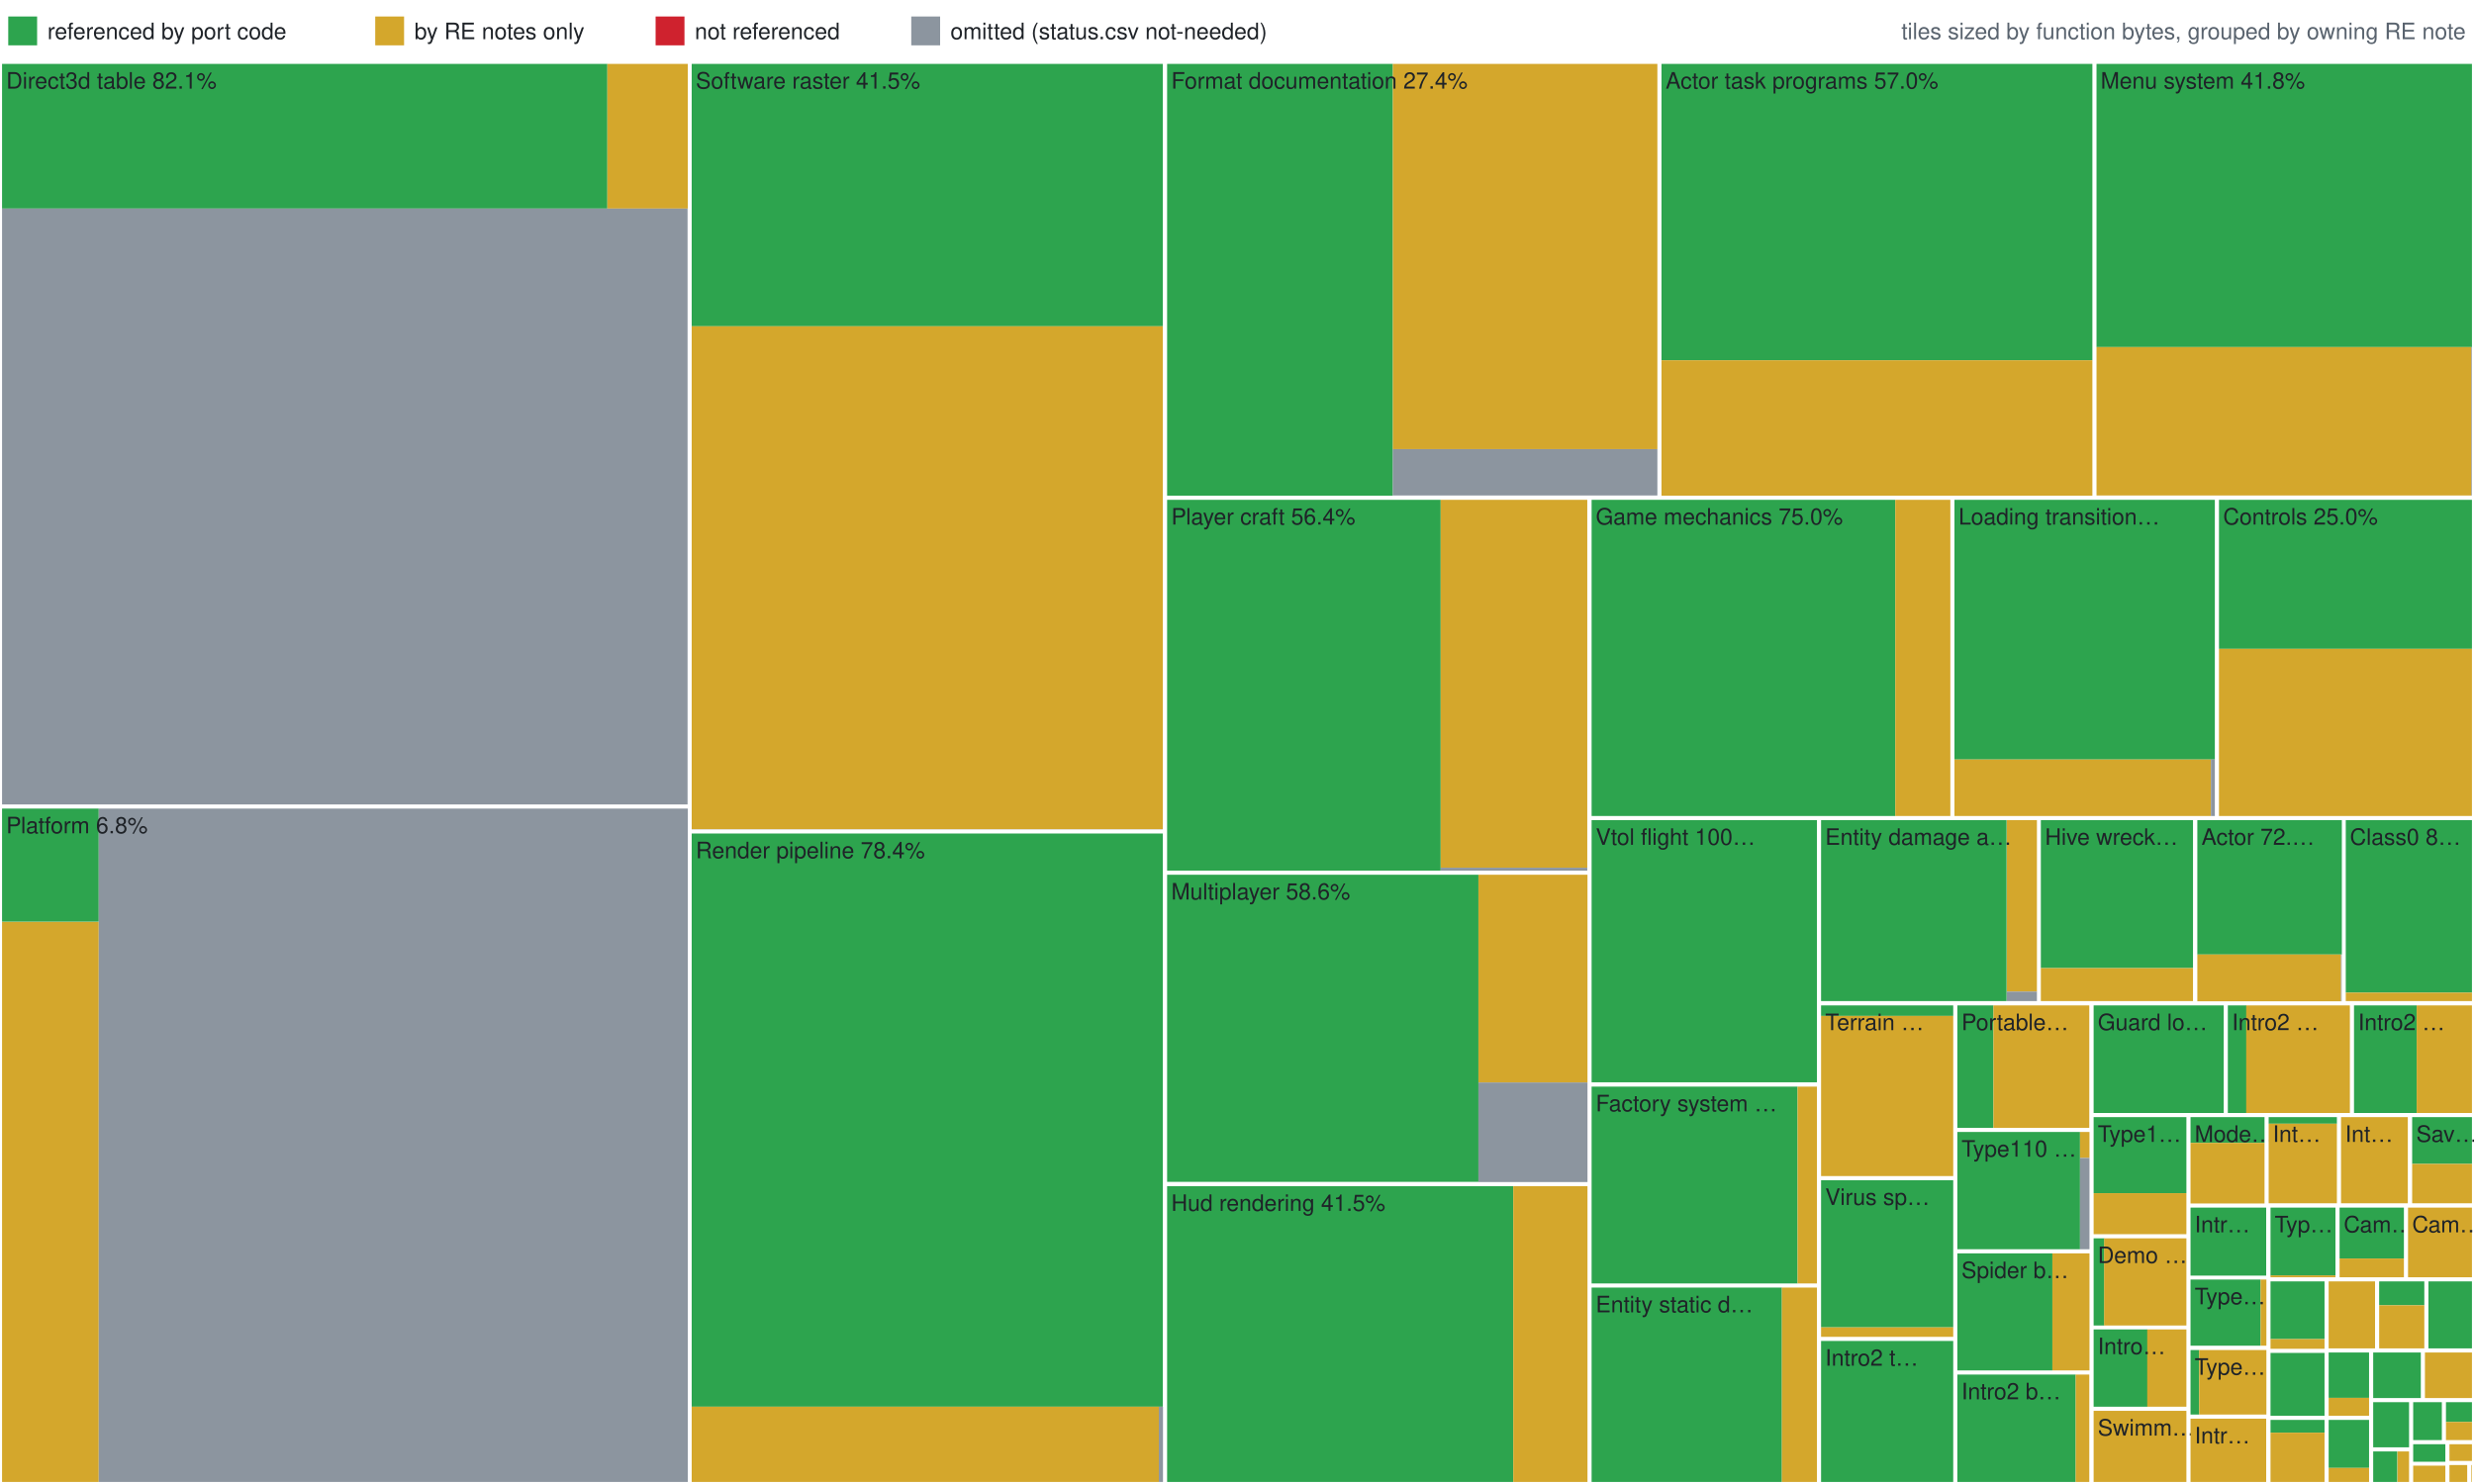
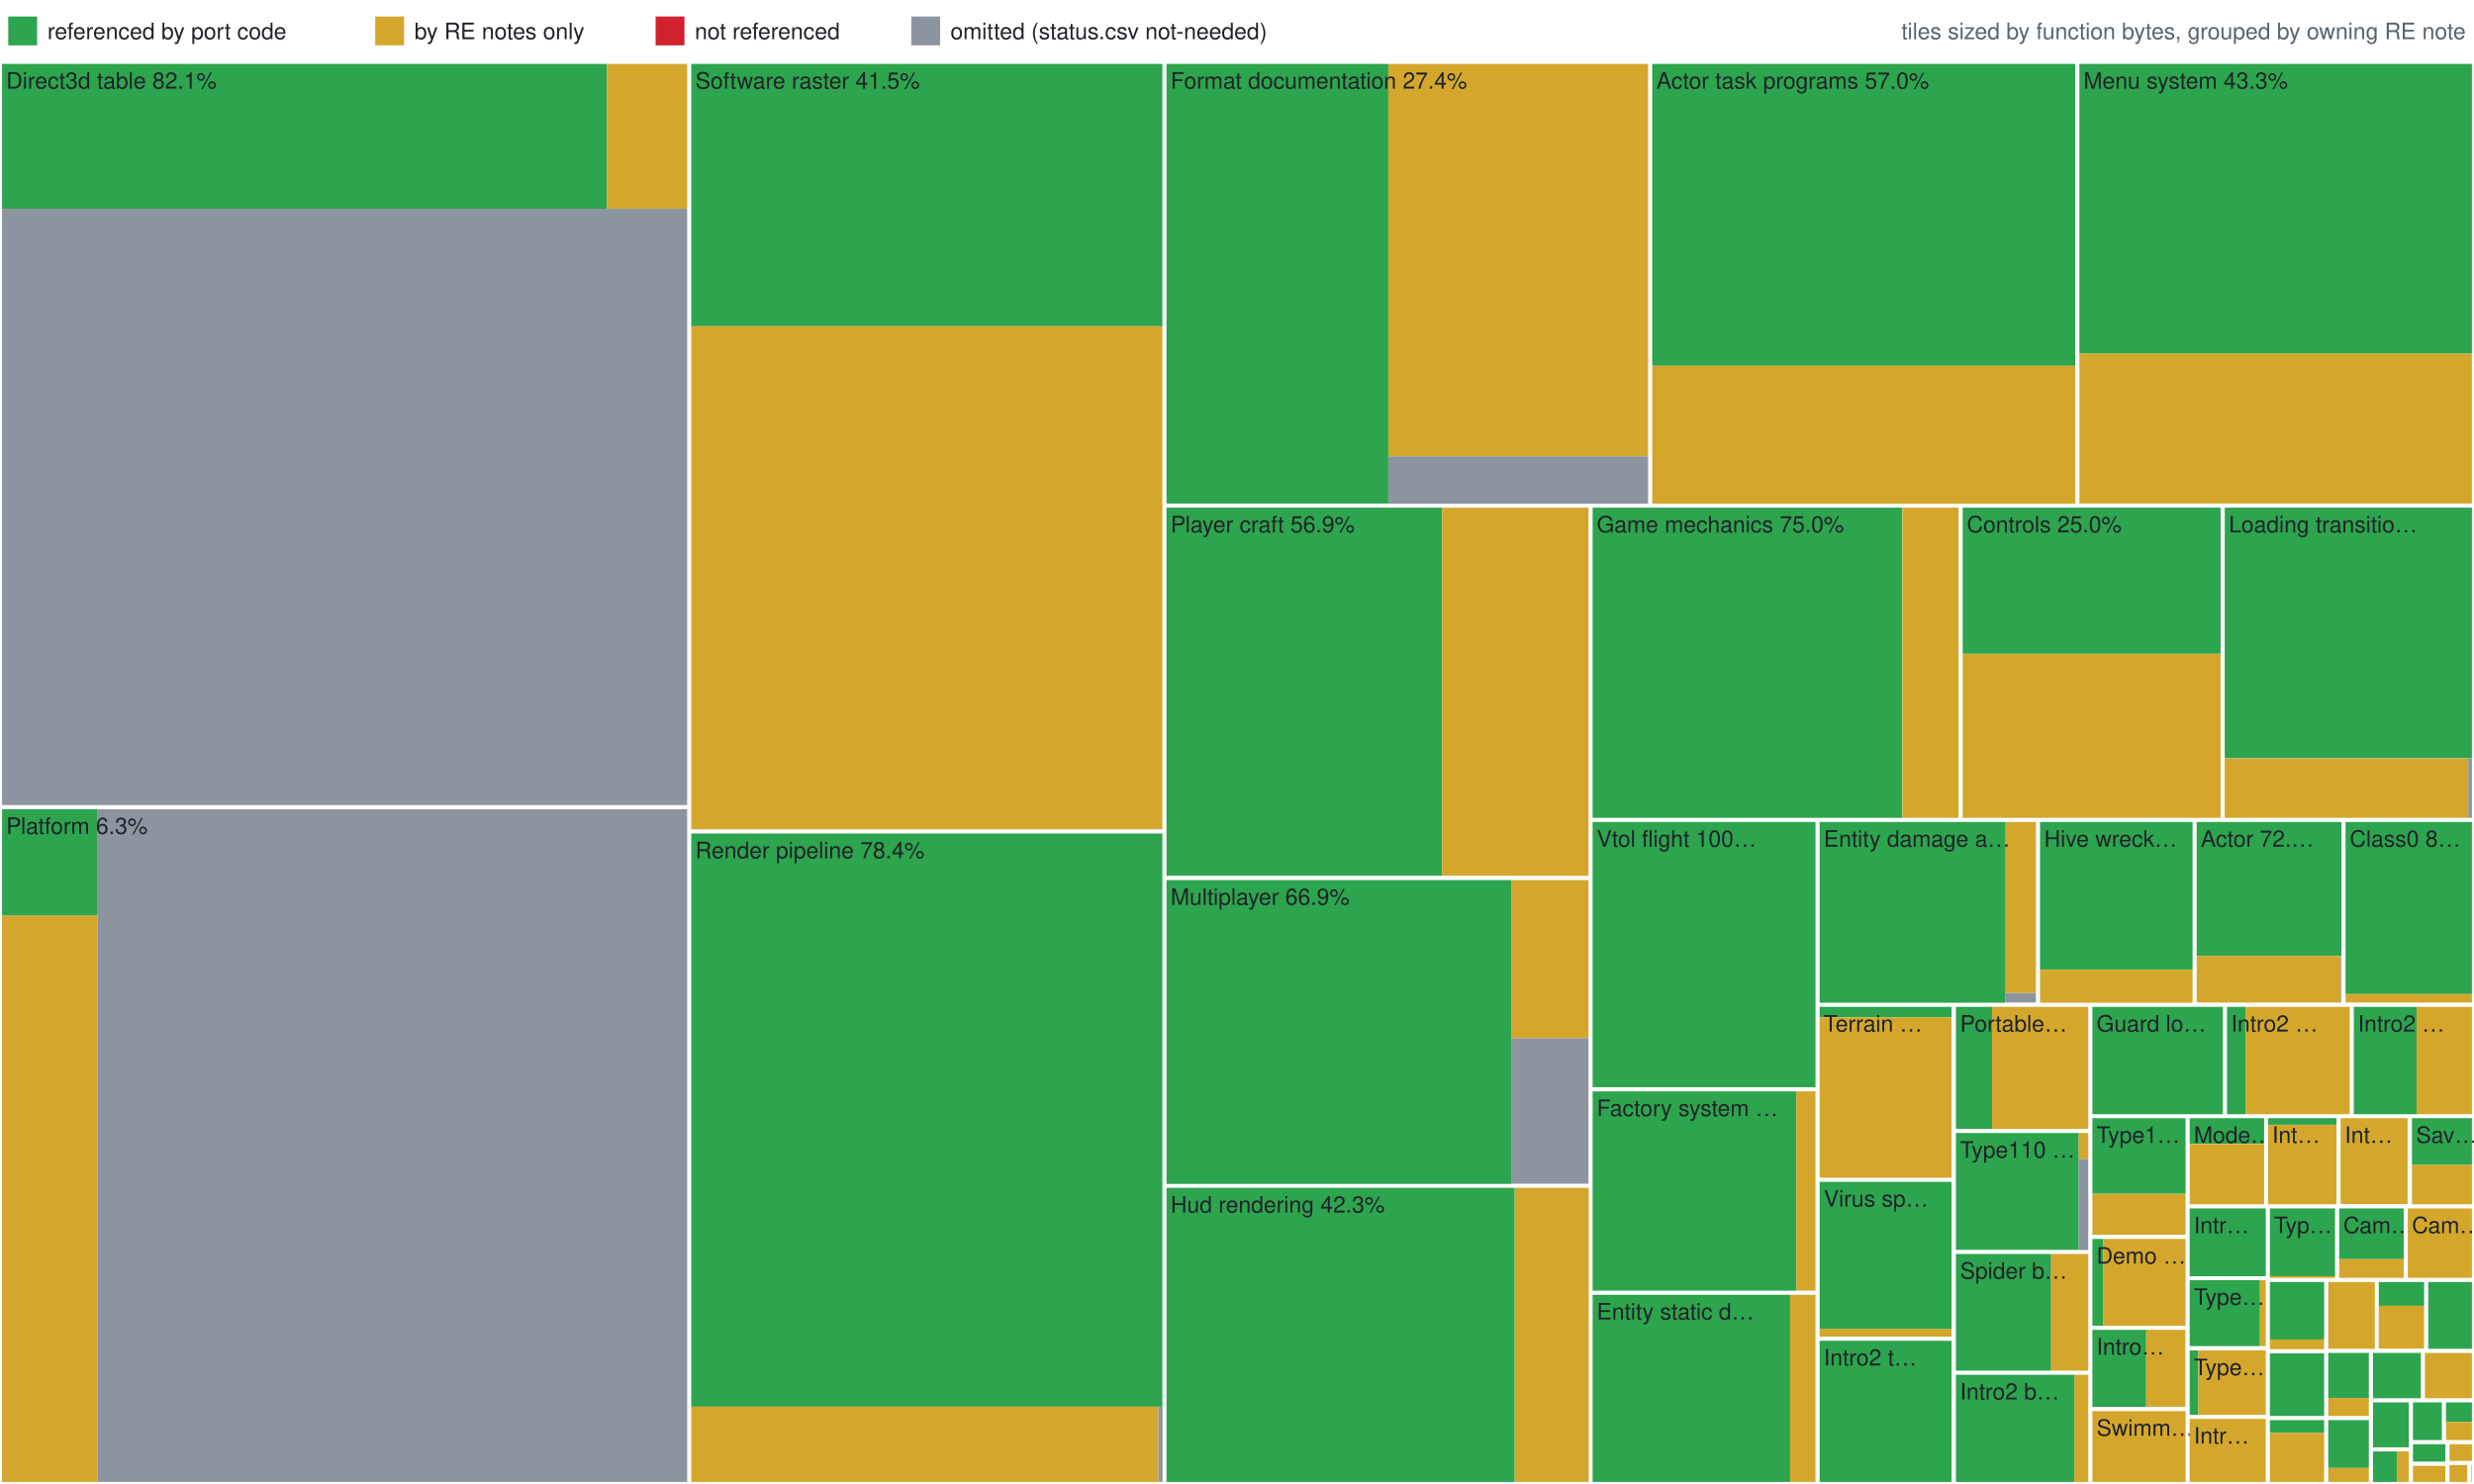
<svg xmlns="http://www.w3.org/2000/svg" width="1200" height="720" viewBox="0 0 1200 720" font-family="Segoe UI, Helvetica, Arial, sans-serif" font-size="11">
  <rect width="1200" height="720" fill="#ffffff" />
  <rect x="4" y="8" width="14" height="14" fill="#2da44e" />
  <text x="23" y="19" fill="#1f2328">referenced by port code</text>
  <rect x="182" y="8" width="14" height="14" fill="#d4a72c" />
  <text x="201" y="19" fill="#1f2328">by RE notes only</text>
  <rect x="318" y="8" width="14" height="14" fill="#cf222e" />
  <text x="337" y="19" fill="#1f2328">not referenced</text>
  <rect x="442" y="8" width="14" height="14" fill="#8c959f" />
  <text x="461" y="19" fill="#1f2328">omitted (status.csv not-needed)</text>
  <text x="1196" y="19" fill="#59636e" text-anchor="end">tiles sized by function bytes, grouped by owning RE note</text>
  <g>
-     <rect x="1" y="31" width="293.6" height="70.2" fill="#2da44e" />
-     <rect x="294.6" y="31" width="39" height="70.2" fill="#d4a72c" />
-     <rect x="1" y="101.2" width="332.5" height="289.1" fill="#8c959f" />
+     <rect x="1" y="31" width="293.4" height="70.3" fill="#2da44e" />
+     <rect x="294.4" y="31" width="38.9" height="70.3" fill="#d4a72c" />
+     <rect x="1" y="101.3" width="332.3" height="289.3" fill="#8c959f" />
    <text x="3" y="43" fill="#1f2328">Direct3d table 82.1%</text>
  </g>
  <g>
-     <rect x="1" y="392.3" width="46.9" height="54.9" fill="#2da44e" />
-     <rect x="1" y="447.3" width="46.9" height="271.7" fill="#d4a72c" />
-     <rect x="47.9" y="392.3" width="285.7" height="326.7" fill="#8c959f" />
-     <text x="3" y="404.3" fill="#1f2328">Platform 6.8%</text>
-   </g>
-   <g>
-     <rect x="335.5" y="31" width="228.5" height="127.3" fill="#2da44e" />
-     <rect x="335.5" y="158.3" width="228.5" height="244" fill="#d4a72c" />
-     <rect x="335.5" y="402.3" width="228.5" height="0.1" fill="#8c959f" />
-     <text x="337.5" y="43" fill="#1f2328">Software raster 41.5%</text>
-   </g>
-   <g>
-     <rect x="335.5" y="404.4" width="228.5" height="278.1" fill="#2da44e" />
-     <rect x="335.5" y="682.5" width="226.6" height="36.5" fill="#d4a72c" />
-     <rect x="562.1" y="682.5" width="2" height="36.5" fill="#8c959f" />
-     <text x="337.5" y="416.4" fill="#1f2328">Render pipeline 78.4%</text>
-   </g>
-   <g>
-     <rect x="566.1" y="31" width="109.5" height="209.5" fill="#2da44e" />
-     <rect x="675.6" y="31" width="128.3" height="186.9" fill="#d4a72c" />
-     <rect x="675.6" y="217.9" width="128.3" height="22.5" fill="#8c959f" />
-     <text x="568.1" y="43" fill="#1f2328">Format documentation 27.4%</text>
-   </g>
-   <g>
-     <rect x="805.9" y="31" width="209" height="143.8" fill="#2da44e" />
-     <rect x="805.9" y="174.8" width="209" height="65.7" fill="#d4a72c" />
-     <rect x="1014.9" y="174.8" width="0" height="65.7" fill="#8c959f" />
-     <text x="807.9" y="43" fill="#1f2328">Actor task programs 57.0%</text>
-   </g>
-   <g>
-     <rect x="1016.9" y="31" width="182.1" height="137.4" fill="#2da44e" />
-     <rect x="1016.9" y="168.4" width="181.8" height="72" fill="#d4a72c" />
-     <rect x="1198.7" y="168.4" width="0.3" height="72" fill="#8c959f" />
-     <text x="1018.9" y="43" fill="#1f2328">Menu system 41.8%</text>
-   </g>
-   <g>
-     <rect x="566.1" y="242.5" width="132.7" height="179.9" fill="#2da44e" />
-     <rect x="698.8" y="242.5" width="71.1" height="178.5" fill="#d4a72c" />
-     <rect x="698.8" y="421" width="71.1" height="1.4" fill="#8c959f" />
-     <text x="568.1" y="254.5" fill="#1f2328">Player craft 56.4%</text>
-   </g>
-   <g>
-     <rect x="566.1" y="424.4" width="151" height="149" fill="#2da44e" />
-     <rect x="717.1" y="424.4" width="52.9" height="100.8" fill="#d4a72c" />
-     <rect x="717.1" y="525.2" width="52.9" height="48.3" fill="#8c959f" />
-     <text x="568.1" y="436.4" fill="#1f2328">Multiplayer 58.6%</text>
-   </g>
-   <g>
-     <rect x="566.1" y="575.5" width="167.9" height="143.5" fill="#2da44e" />
-     <rect x="734" y="575.5" width="36" height="143.5" fill="#d4a72c" />
-     <text x="568.1" y="587.5" fill="#1f2328">Hud rendering 41.5%</text>
-   </g>
-   <g>
-     <rect x="772" y="242.5" width="147.3" height="153.4" fill="#2da44e" />
-     <rect x="919.3" y="242.5" width="26.7" height="153.4" fill="#d4a72c" />
-     <text x="774" y="254.5" fill="#1f2328">Game mechanics 75.0%</text>
-   </g>
-   <g>
-     <rect x="948" y="242.5" width="126.3" height="126" fill="#2da44e" />
-     <rect x="948" y="368.5" width="124.4" height="27.4" fill="#d4a72c" />
-     <rect x="1072.4" y="368.5" width="1.9" height="27.4" fill="#8c959f" />
-     <text x="950" y="254.5" fill="#1f2328">Loading transition…</text>
-   </g>
-   <g>
-     <rect x="1076.3" y="242.5" width="122.7" height="72.3" fill="#2da44e" />
-     <rect x="1076.3" y="314.8" width="122.7" height="81.1" fill="#d4a72c" />
-     <text x="1078.3" y="254.5" fill="#1f2328">Controls 25.0%</text>
-   </g>
-   <g>
-     <rect x="772" y="397.9" width="109.3" height="127.2" fill="#2da44e" />
-     <text x="774" y="409.9" fill="#1f2328">Vtol flight 100…</text>
-   </g>
-   <g>
-     <rect x="772" y="527.2" width="99.9" height="95.5" fill="#2da44e" />
-     <rect x="871.9" y="527.2" width="9.4" height="95.5" fill="#d4a72c" />
-     <text x="774" y="539.2" fill="#1f2328">Factory system …</text>
-   </g>
-   <g>
-     <rect x="772" y="624.7" width="92.3" height="94.3" fill="#2da44e" />
-     <rect x="864.3" y="624.7" width="17" height="94.3" fill="#d4a72c" />
-     <text x="774" y="636.7" fill="#1f2328">Entity static d…</text>
-   </g>
-   <g>
-     <rect x="883.3" y="397.9" width="90" height="87.8" fill="#2da44e" />
-     <rect x="973.4" y="397.9" width="14.6" height="83.2" fill="#d4a72c" />
-     <rect x="973.4" y="481.1" width="14.6" height="4.6" fill="#8c959f" />
-     <text x="885.3" y="409.9" fill="#1f2328">Entity damage a…</text>
-   </g>
-   <g>
-     <rect x="989.9" y="397.9" width="73.8" height="71.8" fill="#2da44e" />
-     <rect x="989.9" y="469.7" width="73.8" height="16" fill="#d4a72c" />
-     <text x="991.9" y="409.9" fill="#1f2328">Hive wreck…</text>
-   </g>
-   <g>
-     <rect x="1065.8" y="397.9" width="70.1" height="65.2" fill="#2da44e" />
-     <rect x="1065.8" y="463.1" width="69.7" height="22.7" fill="#d4a72c" />
-     <rect x="1135.5" y="463.1" width="0.3" height="22.7" fill="#8c959f" />
-     <text x="1067.8" y="409.9" fill="#1f2328">Actor 72.…</text>
-   </g>
-   <g>
-     <rect x="1137.8" y="397.9" width="61.2" height="83.7" fill="#2da44e" />
-     <rect x="1137.8" y="481.6" width="61.2" height="4.1" fill="#d4a72c" />
-     <text x="1139.8" y="409.9" fill="#1f2328">Class0 8…</text>
-   </g>
-   <g>
-     <rect x="883.3" y="487.8" width="64.1" height="5.1" fill="#2da44e" />
-     <rect x="883.3" y="492.9" width="64.1" height="77.7" fill="#d4a72c" />
-     <text x="885.3" y="499.8" fill="#1f2328">Terrain …</text>
-   </g>
-   <g>
-     <rect x="883.3" y="572.6" width="64.1" height="71.4" fill="#2da44e" />
-     <rect x="883.3" y="644" width="64.1" height="4.6" fill="#d4a72c" />
-     <text x="885.3" y="584.6" fill="#1f2328">Virus sp…</text>
-   </g>
-   <g>
-     <rect x="883.3" y="650.6" width="64.1" height="68.4" fill="#2da44e" />
-     <text x="885.3" y="662.6" fill="#1f2328">Intro2 t…</text>
-   </g>
-   <g>
-     <rect x="949.4" y="487.8" width="17.5" height="59.4" fill="#2da44e" />
-     <rect x="966.9" y="487.8" width="46.5" height="59.4" fill="#d4a72c" />
-     <text x="951.4" y="499.8" fill="#1f2328">Portable…</text>
-   </g>
-   <g>
-     <rect x="949.4" y="549.2" width="59.5" height="56.9" fill="#2da44e" />
-     <rect x="1008.9" y="549.2" width="4.6" height="12.6" fill="#d4a72c" />
-     <rect x="1008.9" y="561.8" width="4.6" height="44.3" fill="#8c959f" />
-     <text x="951.4" y="561.2" fill="#1f2328">Type110 …</text>
-   </g>
-   <g>
-     <rect x="949.4" y="608.1" width="46.1" height="56.8" fill="#2da44e" />
-     <rect x="995.5" y="608.1" width="18" height="56.8" fill="#d4a72c" />
-     <text x="951.4" y="620.1" fill="#1f2328">Spider b…</text>
-   </g>
-   <g>
-     <rect x="949.4" y="666.9" width="57.4" height="52.1" fill="#2da44e" />
-     <rect x="1006.8" y="666.9" width="6.6" height="52.1" fill="#d4a72c" />
-     <text x="951.4" y="678.9" fill="#1f2328">Intro2 b…</text>
-   </g>
-   <g>
-     <rect x="1015.5" y="487.8" width="63.1" height="52.2" fill="#2da44e" />
-     <text x="1017.5" y="499.8" fill="#1f2328">Guard lo…</text>
-   </g>
-   <g>
-     <rect x="1080.6" y="487.8" width="9" height="52.2" fill="#2da44e" />
-     <rect x="1089.5" y="487.8" width="50.3" height="52.2" fill="#d4a72c" />
-     <text x="1082.6" y="499.8" fill="#1f2328">Intro2 …</text>
-   </g>
-   <g>
-     <rect x="1141.8" y="487.8" width="30.4" height="52.2" fill="#2da44e" />
-     <rect x="1172.2" y="487.8" width="26.8" height="52.2" fill="#d4a72c" />
-     <text x="1143.8" y="499.8" fill="#1f2328">Intro2 …</text>
-   </g>
-   <g>
-     <rect x="1015.5" y="542" width="45" height="36.9" fill="#2da44e" />
-     <rect x="1015.5" y="578.9" width="45" height="19.9" fill="#d4a72c" />
-     <text x="1017.5" y="554" fill="#1f2328">Type1…</text>
-   </g>
-   <g>
-     <rect x="1015.5" y="600.8" width="5.2" height="42.3" fill="#2da44e" />
-     <rect x="1020.6" y="600.8" width="39.9" height="42.3" fill="#d4a72c" />
-     <text x="1017.5" y="612.8" fill="#1f2328">Demo …</text>
-   </g>
-   <g>
-     <rect x="1015.5" y="645" width="26.1" height="37.5" fill="#2da44e" />
-     <rect x="1041.5" y="645" width="19" height="37.5" fill="#d4a72c" />
-     <text x="1017.5" y="657" fill="#1f2328">Intro…</text>
-   </g>
-   <g>
-     <rect x="1015.5" y="684.5" width="45" height="34.5" fill="#d4a72c" />
-     <text x="1017.5" y="696.5" fill="#1f2328">Swimm…</text>
-   </g>
-   <g>
-     <rect x="1062.5" y="542" width="35.9" height="12.5" fill="#2da44e" />
-     <rect x="1062.5" y="554.5" width="35.9" height="29.4" fill="#d4a72c" />
-     <text x="1064.5" y="554" fill="#1f2328">Mode…</text>
-   </g>
-   <g>
-     <rect x="1100.4" y="542" width="33.1" height="3.2" fill="#2da44e" />
-     <rect x="1100.4" y="545.2" width="33.1" height="38.6" fill="#d4a72c" />
-     <text x="1102.4" y="554" fill="#1f2328">Int…</text>
-   </g>
-   <g>
-     <rect x="1135.5" y="542" width="32.4" height="41.8" fill="#d4a72c" />
-     <text x="1137.5" y="554" fill="#1f2328">Int…</text>
-   </g>
-   <g>
-     <rect x="1170" y="542" width="29" height="22.7" fill="#2da44e" />
-     <rect x="1170" y="564.7" width="29" height="19.1" fill="#d4a72c" />
-     <text x="1172" y="554" fill="#1f2328">Sav…</text>
-   </g>
-   <g>
-     <rect x="1062.5" y="585.9" width="36.7" height="33" fill="#2da44e" />
-     <text x="1064.5" y="597.9" fill="#1f2328">Intr…</text>
-   </g>
-   <g>
-     <rect x="1062.5" y="620.8" width="34" height="32.1" fill="#2da44e" />
-     <rect x="1096.5" y="620.8" width="2.8" height="32.1" fill="#d4a72c" />
-     <text x="1064.5" y="632.8" fill="#1f2328">Type…</text>
-   </g>
-   <g>
-     <rect x="1062.5" y="655" width="4.2" height="31.3" fill="#2da44e" />
-     <rect x="1066.7" y="655" width="32.6" height="31.3" fill="#d4a72c" />
-     <text x="1064.5" y="667" fill="#1f2328">Type…</text>
-   </g>
-   <g>
-     <rect x="1062.5" y="688.3" width="36.7" height="30.7" fill="#d4a72c" />
-     <text x="1064.5" y="700.3" fill="#1f2328">Intr…</text>
-   </g>
-   <g>
-     <rect x="1101.3" y="585.9" width="31.5" height="33" fill="#2da44e" />
-     <rect x="1101.3" y="618.8" width="31.5" height="0.9" fill="#d4a72c" />
-     <text x="1103.3" y="597.9" fill="#1f2328">Typ…</text>
-   </g>
-   <g>
-     <rect x="1134.8" y="585.9" width="31.2" height="24.7" fill="#2da44e" />
-     <rect x="1134.8" y="610.6" width="31.2" height="9.1" fill="#d4a72c" />
-     <text x="1136.8" y="597.9" fill="#1f2328">Cam…</text>
-   </g>
-   <g>
-     <rect x="1168" y="585.9" width="31" height="33.8" fill="#d4a72c" />
-     <text x="1170" y="597.9" fill="#1f2328">Cam…</text>
-   </g>
-   <g>
-     <rect x="1101.3" y="621.7" width="26.2" height="28" fill="#2da44e" />
-     <rect x="1101.3" y="649.7" width="26.2" height="4.7" fill="#d4a72c" />
-   </g>
-   <g>
-     <rect x="1101.3" y="656.4" width="26.2" height="30.5" fill="#2da44e" />
-   </g>
-   <g>
-     <rect x="1101.3" y="688.9" width="26.2" height="6.2" fill="#2da44e" />
-     <rect x="1101.3" y="695.1" width="26.2" height="23.9" fill="#d4a72c" />
-   </g>
-   <g>
-     <rect x="1129.5" y="621.7" width="22.5" height="32.5" fill="#d4a72c" />
-   </g>
-   <g>
-     <rect x="1154" y="621.7" width="21.9" height="11.6" fill="#2da44e" />
-     <rect x="1154" y="633.3" width="21.9" height="20.9" fill="#d4a72c" />
-   </g>
-   <g>
-     <rect x="1177.9" y="621.7" width="21.1" height="32.5" fill="#2da44e" />
-   </g>
-   <g>
-     <rect x="1129.5" y="656.2" width="19.6" height="22" fill="#2da44e" />
-     <rect x="1129.5" y="678.2" width="19.6" height="8.7" fill="#d4a72c" />
-   </g>
-   <g>
-     <rect x="1129.5" y="688.9" width="19.6" height="23.3" fill="#2da44e" />
-     <rect x="1129.5" y="712.2" width="19.6" height="6.8" fill="#d4a72c" />
-   </g>
-   <g>
-     <rect x="1151.1" y="656.2" width="23.1" height="22.1" fill="#2da44e" />
-   </g>
-   <g>
-     <rect x="1176.2" y="656.2" width="22.8" height="22.1" fill="#d4a72c" />
-   </g>
-   <g>
-     <rect x="1151.1" y="680.3" width="17.4" height="21.9" fill="#2da44e" />
-   </g>
-   <g>
-     <rect x="1151.1" y="704.2" width="11.7" height="14.8" fill="#2da44e" />
-     <rect x="1162.9" y="704.2" width="5.6" height="14.8" fill="#d4a72c" />
-   </g>
-   <g>
-     <rect x="1170.5" y="680.3" width="13.9" height="18.4" fill="#2da44e" />
-   </g>
-   <g>
-     <rect x="1186.4" y="680.3" width="12.6" height="9.6" fill="#2da44e" />
+     <rect x="1" y="392.6" width="46.4" height="51.7" fill="#2da44e" />
+     <rect x="1" y="444.3" width="46.4" height="274.7" fill="#d4a72c" />
+     <rect x="47.4" y="392.6" width="285.9" height="326.4" fill="#8c959f" />
+     <text x="3" y="404.6" fill="#1f2328">Platform 6.3%</text>
+   </g>
+   <g>
+     <rect x="335.3" y="31" width="228.5" height="127.3" fill="#2da44e" />
+     <rect x="335.3" y="158.3" width="228.5" height="244" fill="#d4a72c" />
+     <rect x="335.3" y="402.3" width="228.5" height="0.1" fill="#8c959f" />
+     <text x="337.3" y="43" fill="#1f2328">Software raster 41.5%</text>
+   </g>
+   <g>
+     <rect x="335.3" y="404.4" width="228.5" height="278.1" fill="#2da44e" />
+     <rect x="335.3" y="682.5" width="226.6" height="36.5" fill="#d4a72c" />
+     <rect x="561.9" y="682.5" width="2" height="36.5" fill="#8c959f" />
+     <text x="337.3" y="416.4" fill="#1f2328">Render pipeline 78.4%</text>
+   </g>
+   <g>
+     <rect x="565.8" y="31" width="107.6" height="213.3" fill="#2da44e" />
+     <rect x="673.4" y="31" width="126" height="190.4" fill="#d4a72c" />
+     <rect x="673.4" y="221.4" width="126" height="23" fill="#8c959f" />
+     <text x="567.8" y="43" fill="#1f2328">Format documentation 27.4%</text>
+   </g>
+   <g>
+     <rect x="801.4" y="31" width="205.2" height="146.5" fill="#2da44e" />
+     <rect x="801.4" y="177.5" width="205.2" height="66.9" fill="#d4a72c" />
+     <rect x="1006.6" y="177.5" width="0" height="66.9" fill="#8c959f" />
+     <text x="803.4" y="43" fill="#1f2328">Actor task programs 57.0%</text>
+   </g>
+   <g>
+     <rect x="1008.6" y="31" width="190.4" height="140.6" fill="#2da44e" />
+     <rect x="1008.6" y="171.6" width="190.1" height="72.7" fill="#d4a72c" />
+     <rect x="1198.7" y="171.6" width="0.3" height="72.7" fill="#8c959f" />
+     <text x="1010.6" y="43" fill="#1f2328">Menu system 43.3%</text>
+   </g>
+   <g>
+     <rect x="565.8" y="246.3" width="133.7" height="178.6" fill="#2da44e" />
+     <rect x="699.5" y="246.3" width="71" height="178.6" fill="#d4a72c" />
+     <rect x="699.5" y="424.9" width="71" height="0" fill="#8c959f" />
+     <text x="567.8" y="258.3" fill="#1f2328">Player craft 56.9%</text>
+   </g>
+   <g>
+     <rect x="565.8" y="427" width="167.2" height="147.4" fill="#2da44e" />
+     <rect x="733" y="427" width="37.5" height="76.7" fill="#d4a72c" />
+     <rect x="733" y="503.7" width="37.5" height="70.6" fill="#8c959f" />
+     <text x="567.8" y="439" fill="#1f2328">Multiplayer 66.9%</text>
+   </g>
+   <g>
+     <rect x="565.8" y="576.3" width="168.9" height="142.7" fill="#2da44e" />
+     <rect x="734.8" y="576.3" width="35.8" height="142.7" fill="#d4a72c" />
+     <text x="567.8" y="588.3" fill="#1f2328">Hud rendering 42.3%</text>
+   </g>
+   <g>
+     <rect x="772.5" y="246.3" width="150.2" height="150.5" fill="#2da44e" />
+     <rect x="922.8" y="246.3" width="27.2" height="150.5" fill="#d4a72c" />
+     <text x="774.5" y="258.3" fill="#1f2328">Game mechanics 75.0%</text>
+   </g>
+   <g>
+     <rect x="952" y="246.3" width="125.1" height="70.9" fill="#2da44e" />
+     <rect x="952" y="317.3" width="125.1" height="79.5" fill="#d4a72c" />
+     <text x="954" y="258.3" fill="#1f2328">Controls 25.0%</text>
+   </g>
+   <g>
+     <rect x="1079.1" y="246.3" width="119.9" height="121.6" fill="#2da44e" />
+     <rect x="1079.1" y="368" width="118.1" height="28.8" fill="#d4a72c" />
+     <rect x="1197.2" y="368" width="1.8" height="28.8" fill="#8c959f" />
+     <text x="1081.1" y="258.3" fill="#1f2328">Loading transitio…</text>
+   </g>
+   <g>
+     <rect x="772.5" y="398.8" width="108.1" height="128.7" fill="#2da44e" />
+     <text x="774.5" y="410.8" fill="#1f2328">Vtol flight 100…</text>
+   </g>
+   <g>
+     <rect x="772.5" y="529.5" width="98.8" height="96.7" fill="#2da44e" />
+     <rect x="871.3" y="529.5" width="9.3" height="96.7" fill="#d4a72c" />
+     <text x="774.5" y="541.5" fill="#1f2328">Factory system …</text>
+   </g>
+   <g>
+     <rect x="772.5" y="628.2" width="95.8" height="90.8" fill="#2da44e" />
+     <rect x="868.3" y="628.2" width="12.3" height="90.8" fill="#d4a72c" />
+     <text x="774.5" y="640.2" fill="#1f2328">Entity static d…</text>
+   </g>
+   <g>
+     <rect x="882.6" y="398.8" width="90.2" height="87.7" fill="#2da44e" />
+     <rect x="972.9" y="398.8" width="14.6" height="83" fill="#d4a72c" />
+     <rect x="972.9" y="481.8" width="14.6" height="4.6" fill="#8c959f" />
+     <text x="884.6" y="410.8" fill="#1f2328">Entity damage a…</text>
+   </g>
+   <g>
+     <rect x="989.5" y="398.8" width="74" height="71.7" fill="#2da44e" />
+     <rect x="989.5" y="470.5" width="74" height="16" fill="#d4a72c" />
+     <text x="991.5" y="410.8" fill="#1f2328">Hive wreck…</text>
+   </g>
+   <g>
+     <rect x="1065.5" y="398.8" width="70.2" height="65" fill="#2da44e" />
+     <rect x="1065.5" y="463.8" width="69.9" height="22.6" fill="#d4a72c" />
+     <rect x="1135.4" y="463.8" width="0.3" height="22.6" fill="#8c959f" />
+     <text x="1067.5" y="410.8" fill="#1f2328">Actor 72.…</text>
+   </g>
+   <g>
+     <rect x="1137.7" y="398.8" width="61.3" height="83.5" fill="#2da44e" />
+     <rect x="1137.7" y="482.3" width="61.3" height="4.1" fill="#d4a72c" />
+     <text x="1139.7" y="410.8" fill="#1f2328">Class0 8…</text>
+   </g>
+   <g>
+     <rect x="882.6" y="488.5" width="64" height="5.1" fill="#2da44e" />
+     <rect x="882.6" y="493.6" width="64" height="77.8" fill="#d4a72c" />
+     <text x="884.6" y="500.5" fill="#1f2328">Terrain …</text>
+   </g>
+   <g>
+     <rect x="882.6" y="573.4" width="64" height="71.5" fill="#2da44e" />
+     <rect x="882.6" y="644.8" width="64" height="3.7" fill="#d4a72c" />
+     <text x="884.6" y="585.4" fill="#1f2328">Virus sp…</text>
+   </g>
+   <g>
+     <rect x="882.6" y="650.5" width="64" height="68.5" fill="#2da44e" />
+     <text x="884.6" y="662.5" fill="#1f2328">Intro2 t…</text>
+   </g>
+   <g>
+     <rect x="948.7" y="488.5" width="17.6" height="59.2" fill="#2da44e" />
+     <rect x="966.2" y="488.5" width="46.7" height="59.2" fill="#d4a72c" />
+     <text x="950.7" y="500.5" fill="#1f2328">Portable…</text>
+   </g>
+   <g>
+     <rect x="948.7" y="549.7" width="59.6" height="56.7" fill="#2da44e" />
+     <rect x="1008.3" y="549.7" width="4.6" height="12.6" fill="#d4a72c" />
+     <rect x="1008.3" y="562.3" width="4.6" height="44.2" fill="#8c959f" />
+     <text x="950.7" y="561.7" fill="#1f2328">Type110 …</text>
+   </g>
+   <g>
+     <rect x="948.7" y="608.4" width="46.2" height="56.6" fill="#2da44e" />
+     <rect x="994.9" y="608.4" width="18" height="56.6" fill="#d4a72c" />
+     <text x="950.7" y="620.4" fill="#1f2328">Spider b…</text>
+   </g>
+   <g>
+     <rect x="948.7" y="667" width="57.6" height="52" fill="#2da44e" />
+     <rect x="1006.2" y="667" width="6.7" height="52" fill="#d4a72c" />
+     <text x="950.7" y="679" fill="#1f2328">Intro2 b…</text>
+   </g>
+   <g>
+     <rect x="1014.9" y="488.5" width="63.3" height="52.1" fill="#2da44e" />
+     <text x="1016.9" y="500.5" fill="#1f2328">Guard lo…</text>
+   </g>
+   <g>
+     <rect x="1080.2" y="488.5" width="9" height="52.1" fill="#2da44e" />
+     <rect x="1089.2" y="488.5" width="50.5" height="52.1" fill="#d4a72c" />
+     <text x="1082.2" y="500.5" fill="#1f2328">Intro2 …</text>
+   </g>
+   <g>
+     <rect x="1141.7" y="488.5" width="30.5" height="52.1" fill="#2da44e" />
+     <rect x="1172.1" y="488.5" width="26.9" height="52.1" fill="#d4a72c" />
+     <text x="1143.7" y="500.5" fill="#1f2328">Intro2 …</text>
+   </g>
+   <g>
+     <rect x="1014.9" y="542.5" width="45.2" height="36.7" fill="#2da44e" />
+     <rect x="1014.9" y="579.3" width="45.2" height="19.8" fill="#d4a72c" />
+     <text x="1016.9" y="554.5" fill="#1f2328">Type1…</text>
+   </g>
+   <g>
+     <rect x="1014.9" y="601.1" width="5.2" height="42.1" fill="#2da44e" />
+     <rect x="1020.1" y="601.1" width="40" height="42.1" fill="#d4a72c" />
+     <text x="1016.9" y="613.1" fill="#1f2328">Demo …</text>
+   </g>
+   <g>
+     <rect x="1014.9" y="645.2" width="26.1" height="37.4" fill="#2da44e" />
+     <rect x="1041" y="645.2" width="19" height="37.4" fill="#d4a72c" />
+     <text x="1016.9" y="657.2" fill="#1f2328">Intro…</text>
+   </g>
+   <g>
+     <rect x="1014.9" y="684.6" width="45.2" height="34.4" fill="#d4a72c" />
+     <text x="1016.9" y="696.6" fill="#1f2328">Swimm…</text>
+   </g>
+   <g>
+     <rect x="1062.1" y="542.5" width="36.1" height="12.4" fill="#2da44e" />
+     <rect x="1062.1" y="555" width="36.1" height="29.3" fill="#d4a72c" />
+     <text x="1064.1" y="554.5" fill="#1f2328">Mode…</text>
+   </g>
+   <g>
+     <rect x="1100.1" y="542.5" width="33.2" height="3.2" fill="#2da44e" />
+     <rect x="1100.1" y="545.8" width="33.2" height="38.5" fill="#d4a72c" />
+     <text x="1102.1" y="554.5" fill="#1f2328">Int…</text>
+   </g>
+   <g>
+     <rect x="1135.3" y="542.5" width="32.5" height="41.7" fill="#d4a72c" />
+     <text x="1137.3" y="554.5" fill="#1f2328">Int…</text>
+   </g>
+   <g>
+     <rect x="1169.9" y="542.5" width="29.1" height="22.7" fill="#2da44e" />
+     <rect x="1169.9" y="565.2" width="29.1" height="19.1" fill="#d4a72c" />
+     <text x="1171.9" y="554.5" fill="#1f2328">Sav…</text>
+   </g>
+   <g>
+     <rect x="1062.1" y="586.3" width="36.9" height="32.9" fill="#2da44e" />
+     <text x="1064.1" y="598.3" fill="#1f2328">Intr…</text>
+   </g>
+   <g>
+     <rect x="1062.1" y="621.1" width="34.1" height="32" fill="#2da44e" />
+     <rect x="1096.2" y="621.1" width="2.8" height="32" fill="#d4a72c" />
+     <text x="1064.1" y="633.1" fill="#1f2328">Type…</text>
+   </g>
+   <g>
+     <rect x="1062.1" y="655.2" width="4.2" height="31.2" fill="#2da44e" />
+     <rect x="1066.3" y="655.2" width="32.7" height="31.2" fill="#d4a72c" />
+     <text x="1064.1" y="667.2" fill="#1f2328">Type…</text>
+   </g>
+   <g>
+     <rect x="1062.1" y="688.4" width="36.9" height="30.6" fill="#d4a72c" />
+     <text x="1064.1" y="700.4" fill="#1f2328">Intr…</text>
+   </g>
+   <g>
+     <rect x="1101" y="586.3" width="31.6" height="32.9" fill="#2da44e" />
+     <rect x="1101" y="619.1" width="31.6" height="0.9" fill="#d4a72c" />
+     <text x="1103" y="598.3" fill="#1f2328">Typ…</text>
+   </g>
+   <g>
+     <rect x="1134.6" y="586.3" width="31.3" height="24.6" fill="#2da44e" />
+     <rect x="1134.6" y="610.9" width="31.3" height="9.1" fill="#d4a72c" />
+     <text x="1136.6" y="598.3" fill="#1f2328">Cam…</text>
+   </g>
+   <g>
+     <rect x="1167.9" y="586.3" width="31.1" height="33.7" fill="#d4a72c" />
+     <text x="1169.9" y="598.3" fill="#1f2328">Cam…</text>
+   </g>
+   <g>
+     <rect x="1101" y="622" width="26.3" height="27.9" fill="#2da44e" />
+     <rect x="1101" y="649.9" width="26.3" height="4.7" fill="#d4a72c" />
+   </g>
+   <g>
+     <rect x="1101" y="656.6" width="26.3" height="30.4" fill="#2da44e" />
+   </g>
+   <g>
+     <rect x="1101" y="689" width="26.3" height="6.2" fill="#2da44e" />
+     <rect x="1101" y="695.2" width="26.3" height="23.8" fill="#d4a72c" />
+   </g>
+   <g>
+     <rect x="1129.3" y="622" width="22.6" height="32.4" fill="#d4a72c" />
+   </g>
+   <g>
+     <rect x="1153.8" y="622" width="22" height="11.6" fill="#2da44e" />
+     <rect x="1153.8" y="633.5" width="22" height="20.8" fill="#d4a72c" />
+   </g>
+   <g>
+     <rect x="1177.8" y="622" width="21.2" height="32.4" fill="#2da44e" />
+   </g>
+   <g>
+     <rect x="1129.3" y="656.4" width="19.7" height="22" fill="#2da44e" />
+     <rect x="1129.3" y="678.3" width="19.7" height="8.7" fill="#d4a72c" />
+   </g>
+   <g>
+     <rect x="1129.3" y="689" width="19.7" height="23.2" fill="#2da44e" />
+     <rect x="1129.3" y="712.3" width="19.7" height="6.7" fill="#d4a72c" />
+   </g>
+   <g>
+     <rect x="1151" y="656.4" width="23.2" height="22" fill="#2da44e" />
+   </g>
+   <g>
+     <rect x="1176.2" y="656.4" width="22.8" height="22" fill="#d4a72c" />
+   </g>
+   <g>
+     <rect x="1151" y="680.4" width="17.4" height="21.8" fill="#2da44e" />
+   </g>
+   <g>
+     <rect x="1151" y="704.2" width="11.8" height="14.8" fill="#2da44e" />
+     <rect x="1162.7" y="704.2" width="5.7" height="14.8" fill="#d4a72c" />
+   </g>
+   <g>
+     <rect x="1170.4" y="680.4" width="14" height="18.3" fill="#2da44e" />
+   </g>
+   <g>
+     <rect x="1186.4" y="680.4" width="12.6" height="9.5" fill="#2da44e" />
    <rect x="1186.4" y="689.9" width="12.6" height="8.8" fill="#d4a72c" />
  </g>
  <g>
-     <rect x="1170.5" y="700.7" width="15.6" height="8.5" fill="#2da44e" />
-   </g>
-   <g>
-     <rect x="1170.5" y="711.1" width="15.6" height="7.9" fill="#d4a72c" />
+     <rect x="1170.4" y="700.7" width="15.7" height="8.4" fill="#2da44e" />
+   </g>
+   <g>
+     <rect x="1170.4" y="711.2" width="15.7" height="7.8" fill="#d4a72c" />
  </g>
  <g>
    <rect x="1188.1" y="700.7" width="10.9" height="8.1" fill="#d4a72c" />
  </g>
  <g>
    <rect x="1188.1" y="710.8" width="8.6" height="8.2" fill="#d4a72c" />
  </g>
  <g>
    <rect x="1198.7" y="710.8" width="0.3" height="8.2" fill="#d4a72c" />
  </g>
</svg>
